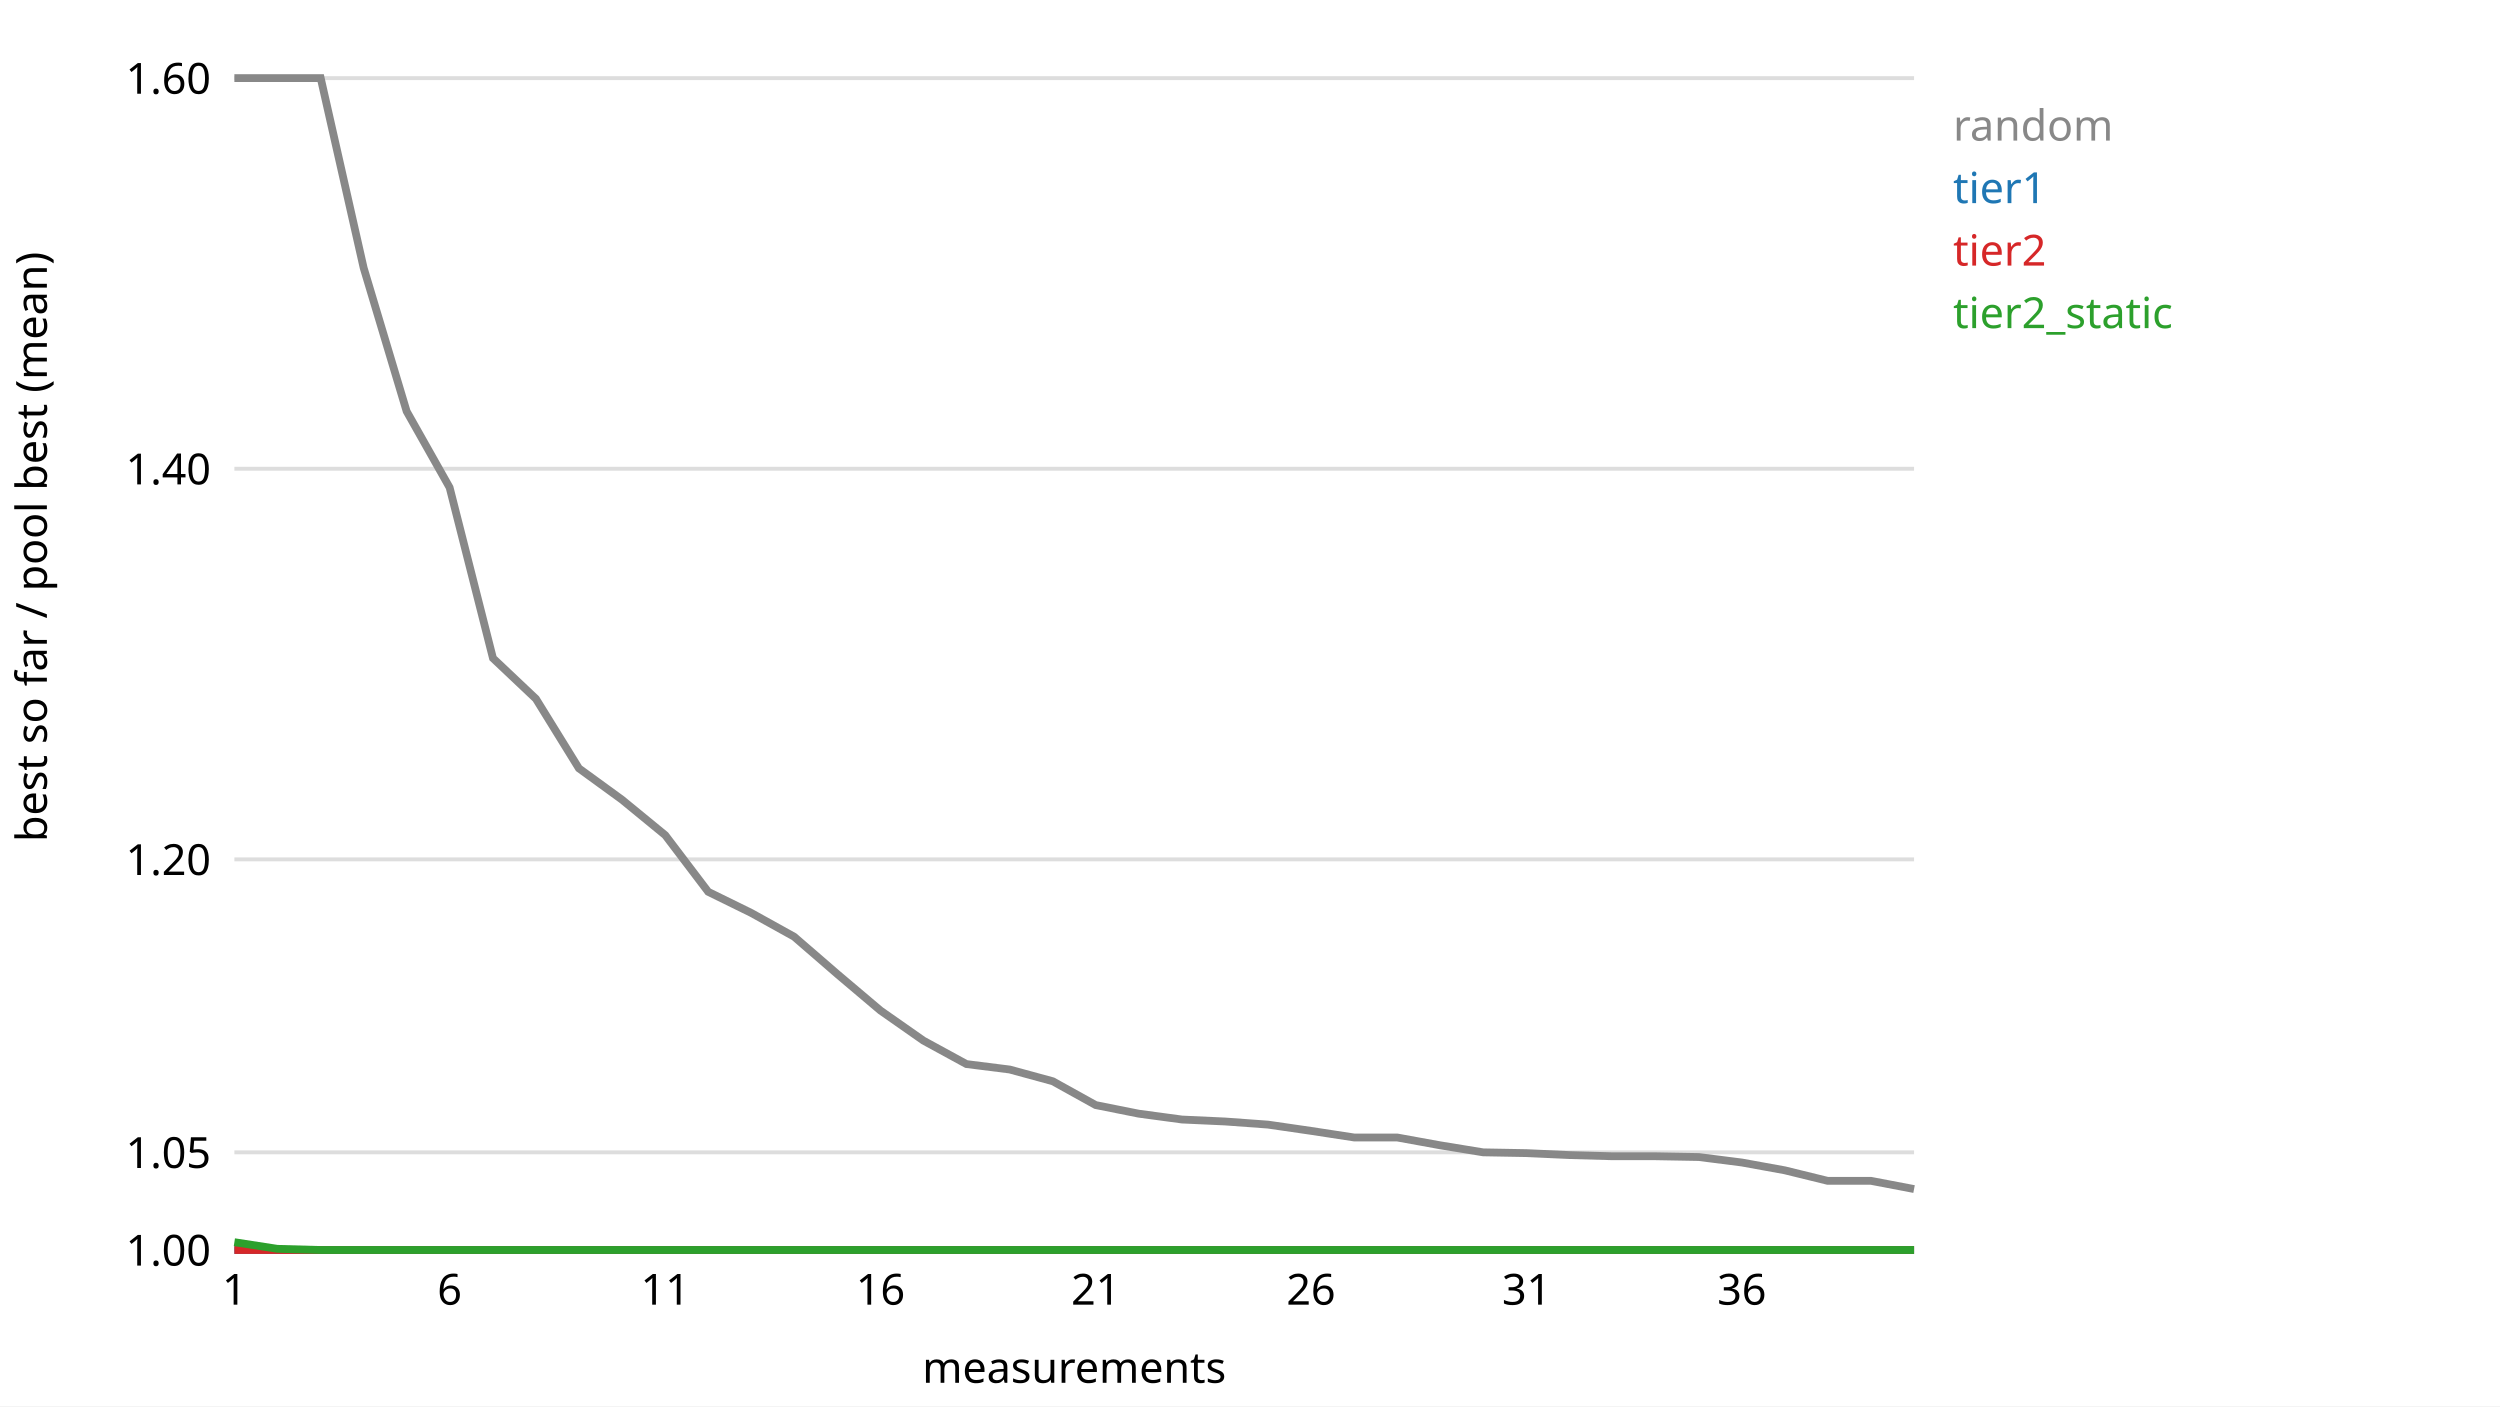
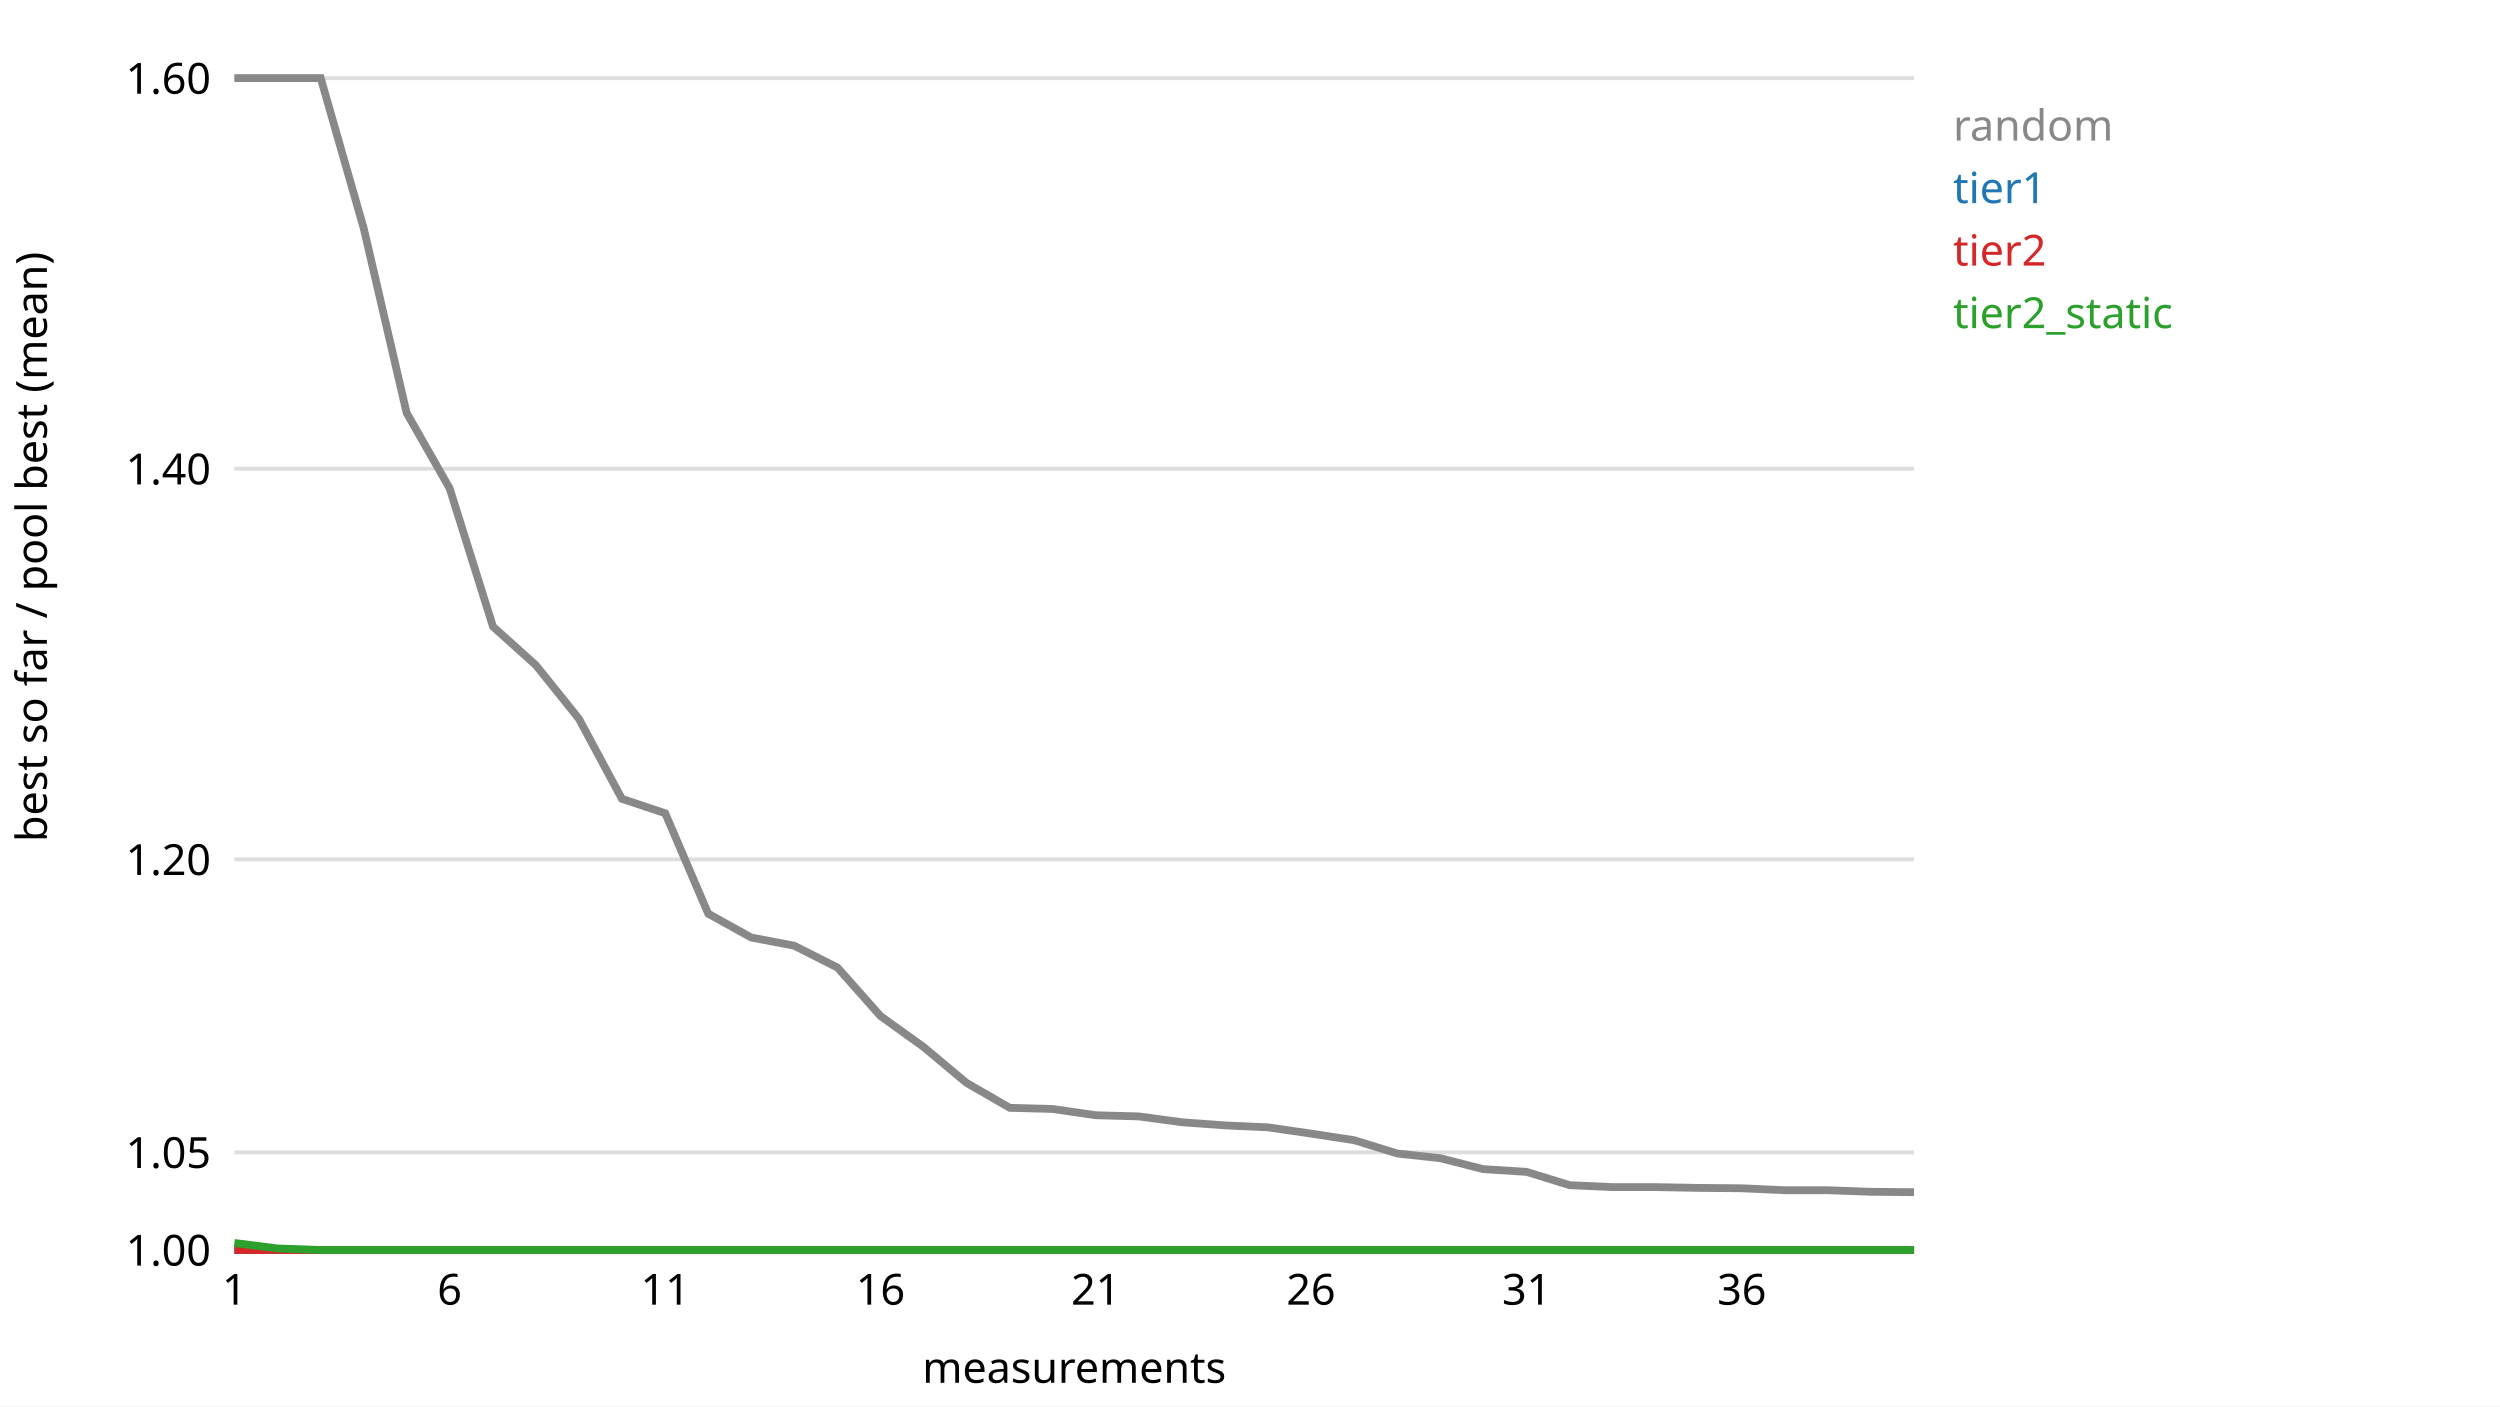
<svg xmlns="http://www.w3.org/2000/svg" width="640" height="360" font-family="sans-serif" font-size="11">
  <rect width="100%" height="100%" fill="white" />
  <line x1="60" x2="490" y1="320.0" y2="320.0" stroke="#ddd" />
  <text x="54" y="324.0" text-anchor="end">1.00</text>
  <line x1="60" x2="490" y1="295.0" y2="295.0" stroke="#ddd" />
  <text x="54" y="299.0" text-anchor="end">1.05</text>
  <line x1="60" x2="490" y1="220.0" y2="220.0" stroke="#ddd" />
  <text x="54" y="224.0" text-anchor="end">1.20</text>
  <line x1="60" x2="490" y1="120.0" y2="120.0" stroke="#ddd" />
  <text x="54" y="124.0" text-anchor="end">1.40</text>
  <line x1="60" x2="490" y1="20.0" y2="20.0" stroke="#ddd" />
  <text x="54" y="24.0" text-anchor="end">1.60</text>
  <text x="60.0" y="334" text-anchor="middle">1</text>
  <text x="115.1" y="334" text-anchor="middle">6</text>
  <text x="170.3" y="334" text-anchor="middle">11</text>
  <text x="225.4" y="334" text-anchor="middle">16</text>
  <text x="280.5" y="334" text-anchor="middle">21</text>
  <text x="335.6" y="334" text-anchor="middle">26</text>
  <text x="390.8" y="334" text-anchor="middle">31</text>
  <text x="445.9" y="334" text-anchor="middle">36</text>
  <text x="275.0" y="354" text-anchor="middle">measurements</text>
  <text x="12" y="140" transform="rotate(-90 12 140)" text-anchor="middle">best so far / pool best (mean)</text>
-   <polyline fill="none" stroke="#888888" stroke-width="2" points="60.0,20.0 71.0,20.0 82.1,20.0 93.1,68.6 104.1,105.3 115.1,124.8 126.2,168.5 137.2,178.9 148.2,196.7 159.2,204.7 170.3,213.8 181.3,228.3 192.3,233.7 203.3,239.8 214.4,249.4 225.4,258.7 236.4,266.4 247.4,272.4 258.5,273.8 269.5,276.8 280.5,282.9 291.5,285.1 302.6,286.6 313.6,287.1 324.6,287.9 335.6,289.5 346.7,291.2 357.7,291.2 368.7,293.2 379.7,295.0 390.8,295.2 401.8,295.7 412.8,296.0 423.8,296.0 434.9,296.2 445.9,297.6 456.9,299.6 467.9,302.3 479.0,302.3 490.0,304.4" />
+   <polyline fill="none" stroke="#888888" stroke-width="2" points="60.0,20.0 71.0,20.0 82.1,20.0 93.1,58.4 104.1,105.7 115.1,125.0 126.2,160.4 137.2,170.3 148.2,184.0 159.2,204.5 170.3,208.2 181.3,233.9 192.3,240.0 203.3,242.1 214.4,247.7 225.4,260.1 236.4,268.0 247.4,277.2 258.5,283.6 269.5,283.9 280.5,285.5 291.5,285.8 302.6,287.3 313.6,288.1 324.6,288.6 335.6,290.2 346.7,291.9 357.7,295.3 368.7,296.5 379.7,299.3 390.8,300.0 401.8,303.4 412.8,303.9 423.8,303.9 434.9,304.1 445.9,304.2 456.9,304.7 467.9,304.7 479.0,305.1 490.0,305.2" />
  <text x="500" y="36" fill="#888888">random</text>
  <polyline fill="none" stroke="#1f77b4" stroke-width="2" points="60.0,320.0 71.0,320.0 82.1,320.0 93.1,320.0 104.1,320.0 115.1,320.0 126.2,320.0 137.2,320.0 148.2,320.0 159.2,320.0 170.3,320.0 181.3,320.0 192.3,320.0 203.3,320.0 214.4,320.0 225.4,320.0 236.4,320.0 247.4,320.0 258.5,320.0 269.5,320.0 280.5,320.0 291.5,320.0 302.6,320.0 313.6,320.0 324.6,320.0 335.6,320.0 346.7,320.0 357.7,320.0 368.7,320.0 379.7,320.0 390.8,320.0 401.8,320.0 412.8,320.0 423.8,320.0 434.9,320.0 445.9,320.0 456.9,320.0 467.9,320.0 479.0,320.0 490.0,320.0" />
  <text x="500" y="52" fill="#1f77b4">tier1</text>
  <polyline fill="none" stroke="#d62728" stroke-width="2" points="60.0,320.0 71.0,320.0 82.1,320.0 93.1,320.0 104.1,320.0 115.1,320.0 126.2,320.0 137.2,320.0 148.2,320.0 159.2,320.0 170.3,320.0 181.3,320.0 192.3,320.0 203.3,320.0 214.4,320.0 225.4,320.0 236.4,320.0 247.4,320.0 258.5,320.0 269.5,320.0 280.5,320.0 291.5,320.0 302.6,320.0 313.6,320.0 324.6,320.0 335.6,320.0 346.7,320.0 357.7,320.0 368.7,320.0 379.7,320.0 390.8,320.0 401.8,320.0 412.8,320.0 423.8,320.0 434.9,320.0 445.9,320.0 456.9,320.0 467.9,320.0 479.0,320.0 490.0,320.0" />
  <text x="500" y="68" fill="#d62728">tier2</text>
-   <polyline fill="none" stroke="#2ca02c" stroke-width="2" points="60.0,318.0 71.0,319.7 82.1,320.0 93.1,320.0 104.1,320.0 115.1,320.0 126.2,320.0 137.2,320.0 148.2,320.0 159.2,320.0 170.3,320.0 181.3,320.0 192.3,320.0 203.3,320.0 214.4,320.0 225.4,320.0 236.4,320.0 247.4,320.0 258.5,320.0 269.5,320.0 280.5,320.0 291.5,320.0 302.6,320.0 313.6,320.0 324.6,320.0 335.6,320.0 346.7,320.0 357.7,320.0 368.7,320.0 379.7,320.0 390.8,320.0 401.8,320.0 412.8,320.0 423.8,320.0 434.9,320.0 445.9,320.0 456.9,320.0 467.9,320.0 479.0,320.0 490.0,320.0" />
+   <polyline fill="none" stroke="#2ca02c" stroke-width="2" points="60.0,318.2 71.0,319.6 82.1,320.0 93.1,320.0 104.1,320.0 115.1,320.0 126.2,320.0 137.2,320.0 148.2,320.0 159.2,320.0 170.3,320.0 181.3,320.0 192.3,320.0 203.3,320.0 214.4,320.0 225.4,320.0 236.4,320.0 247.4,320.0 258.5,320.0 269.5,320.0 280.5,320.0 291.5,320.0 302.6,320.0 313.6,320.0 324.6,320.0 335.6,320.0 346.7,320.0 357.7,320.0 368.7,320.0 379.7,320.0 390.8,320.0 401.8,320.0 412.8,320.0 423.8,320.0 434.9,320.0 445.9,320.0 456.9,320.0 467.9,320.0 479.0,320.0 490.0,320.0" />
  <text x="500" y="84" fill="#2ca02c">tier2_static</text>
</svg>
